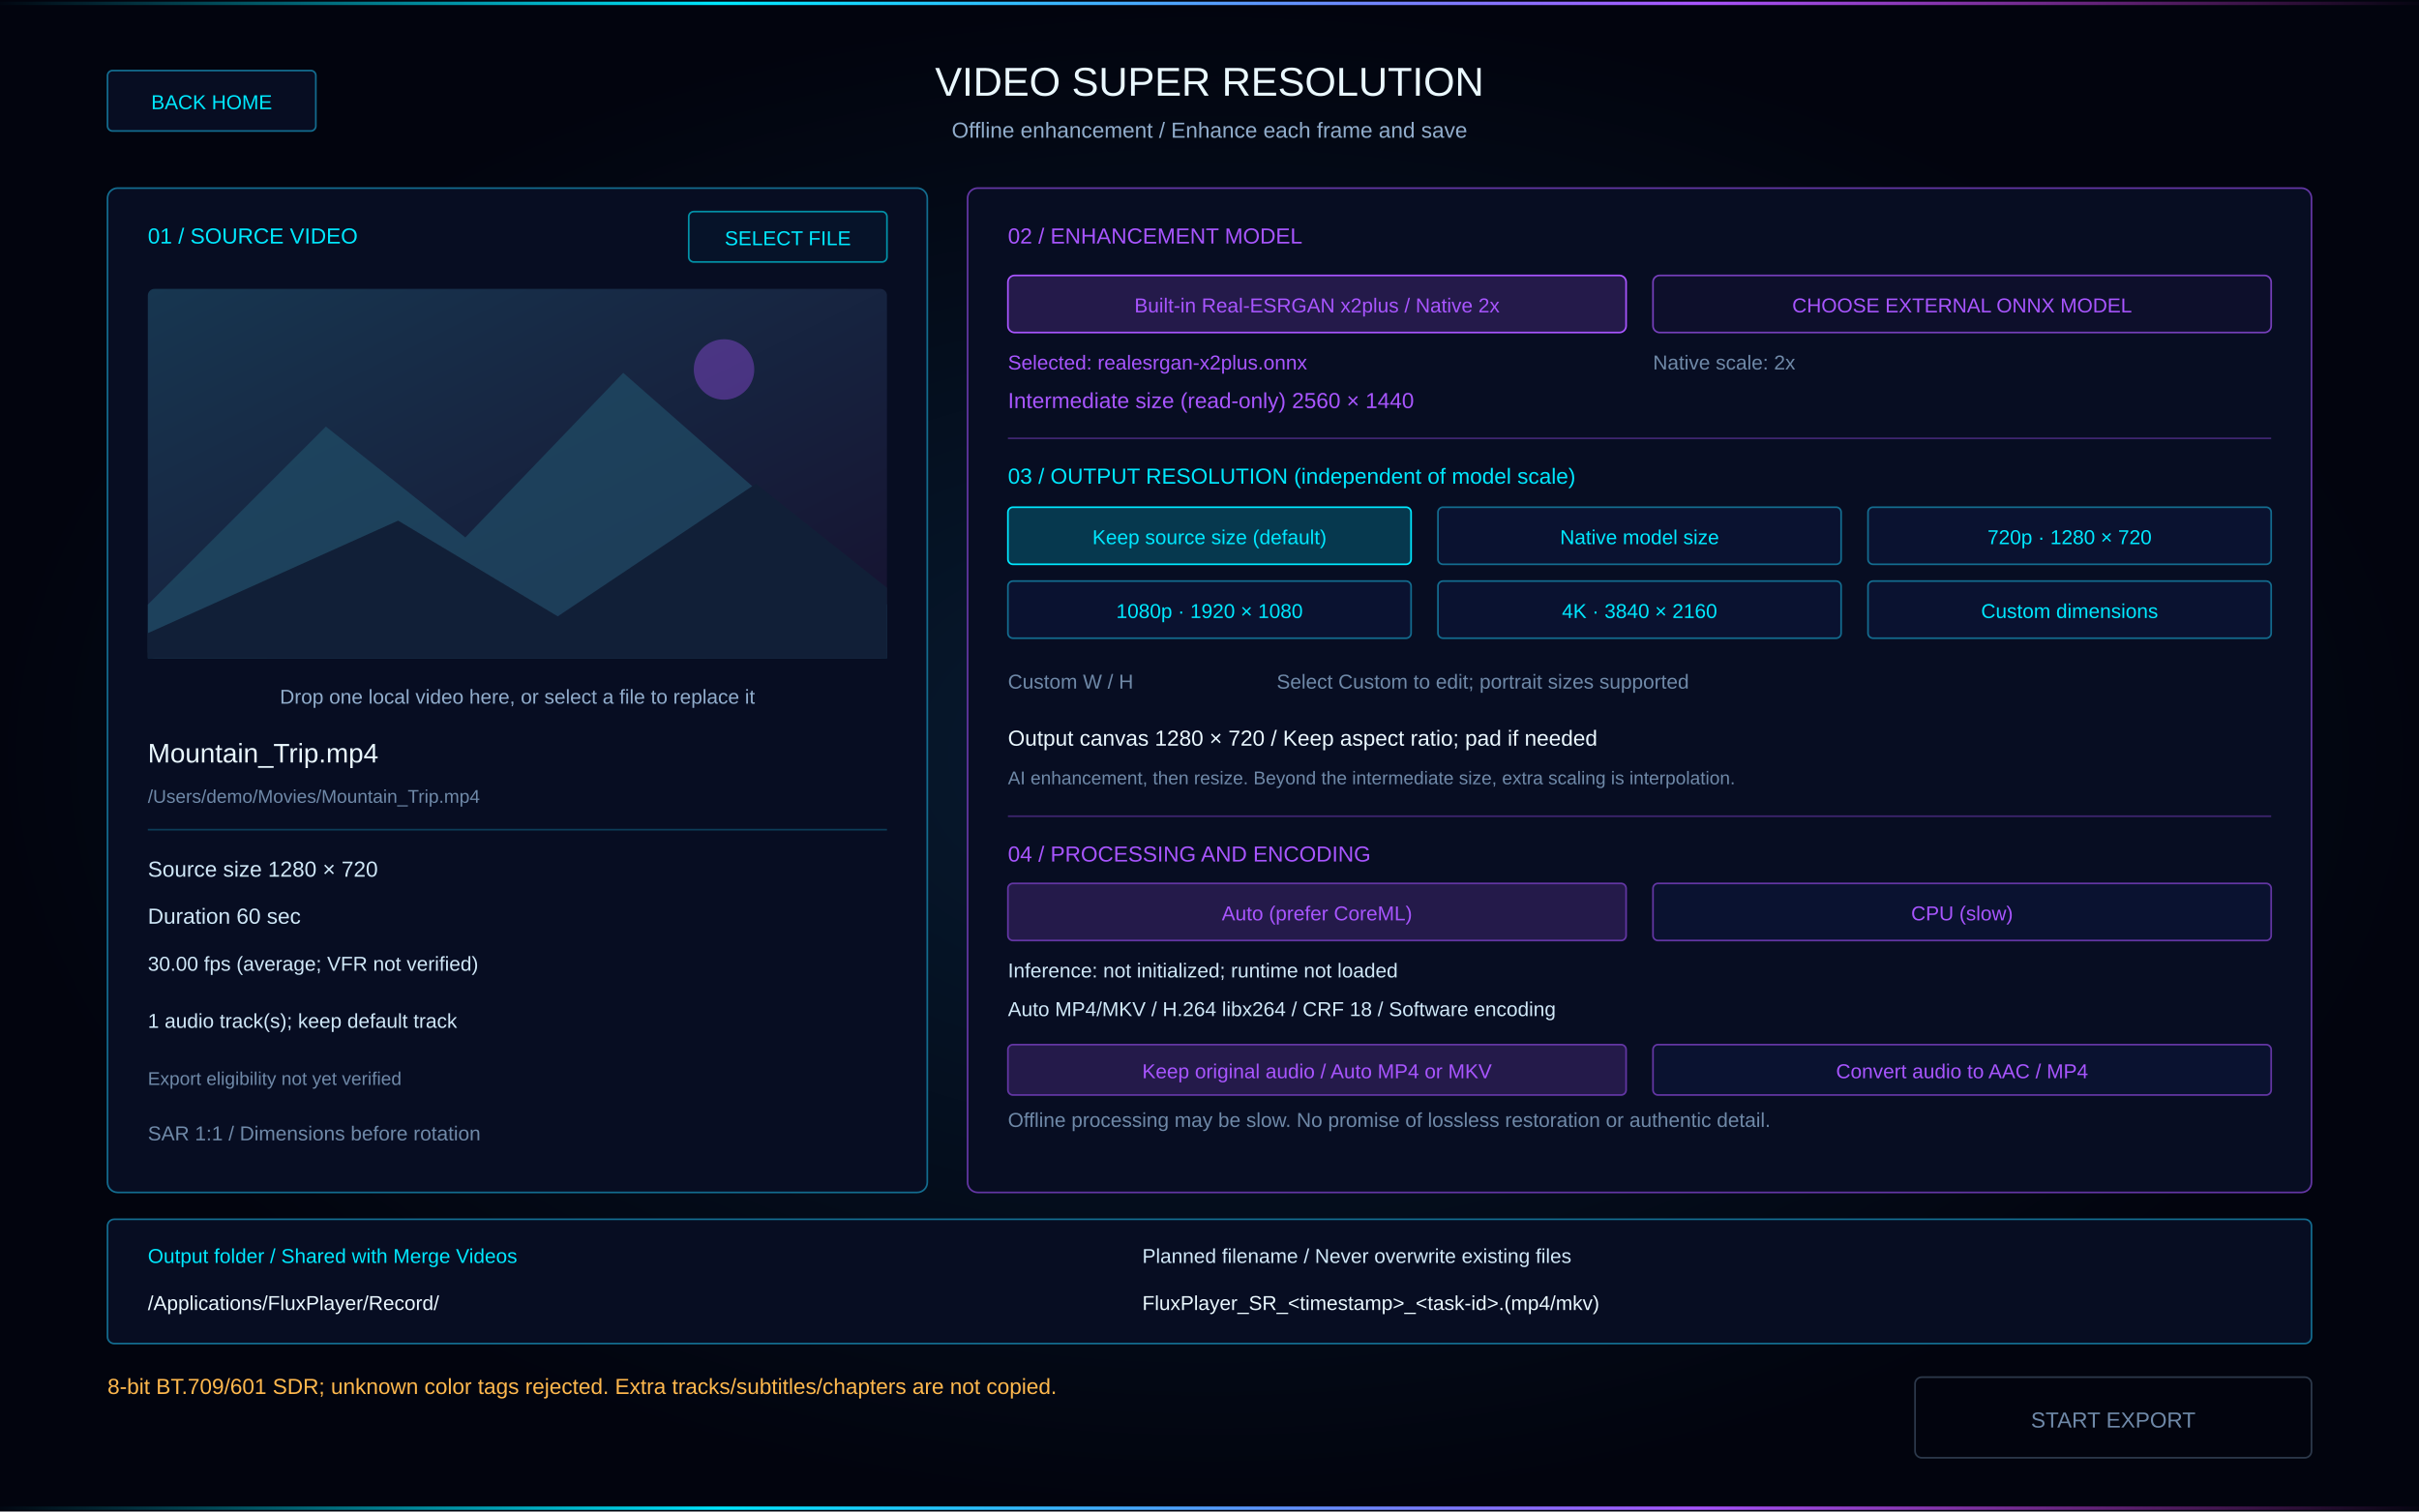
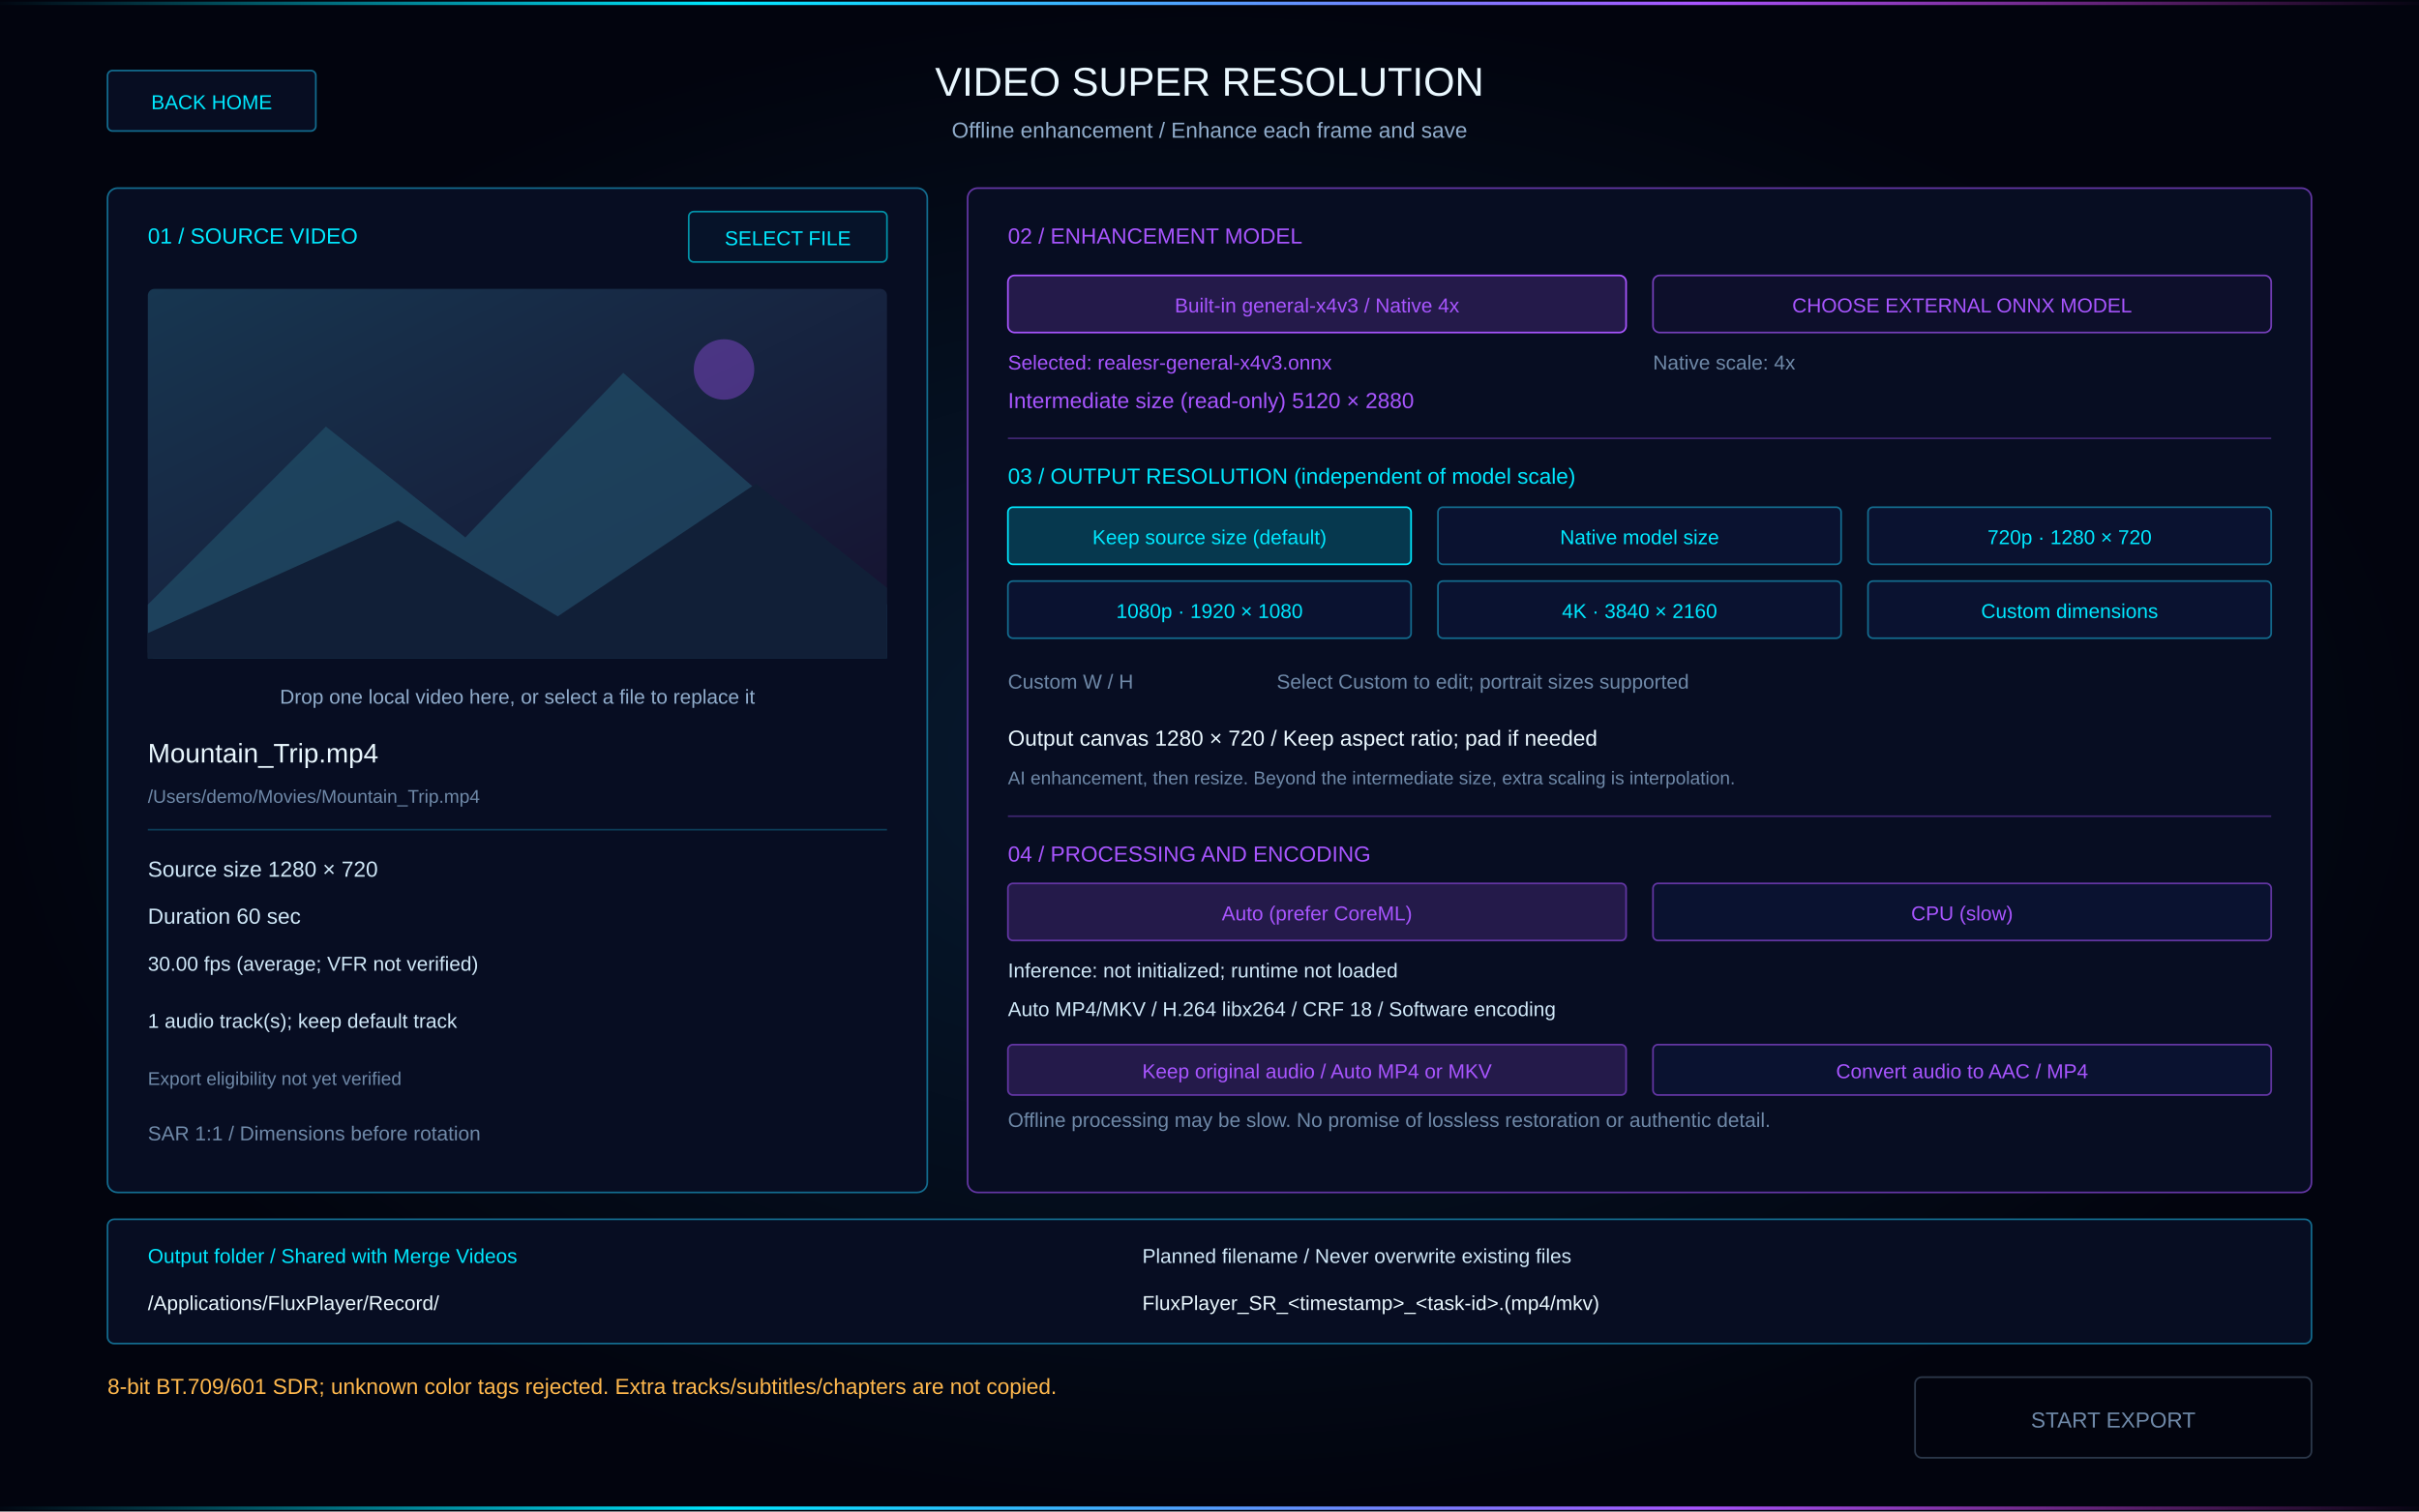
<svg xmlns="http://www.w3.org/2000/svg" width="1440" height="900" viewBox="0 0 1440 900" fill="none">
  <defs>
    <radialGradient id="bg">
      <stop stop-color="#071B31" />
      <stop offset="1" stop-color="#02040E" />
    </radialGradient>
    <linearGradient id="rail">
      <stop stop-color="#00E8FF" stop-opacity="0" />
      <stop offset=".3" stop-color="#00E8FF" />
      <stop offset=".7" stop-color="#A855FF" />
      <stop offset="1" stop-color="#FF3DF2" stop-opacity="0" />
    </linearGradient>
    <linearGradient id="scene" x2="1" y2="1">
      <stop stop-color="#173650" />
      <stop offset="1" stop-color="#16112F" />
    </linearGradient>
  </defs>
  <rect width="1440" height="900" fill="url(#bg)" />
  <path d="M0 2H1440M0 898H1440" stroke="url(#rail)" stroke-width="2" />
  <g font-family="Arial, sans-serif">
    <a href="mockup_home.svg">
      <rect x="64" y="42" width="124" height="36" rx="3" fill="#070D22" stroke="#136C8F" />
      <text x="126" y="65" text-anchor="middle" font-size="12" fill="#00E8FF">BACK HOME</text>
    </a>
    <text x="720" y="57" text-anchor="middle" font-size="24" fill="#EAF8FF">VIDEO SUPER RESOLUTION</text>
    <text x="720" y="82" text-anchor="middle" font-size="13" fill="#91ADCC">Offline enhancement / Enhance each frame and save</text>
    <g id="source-panel">
      <rect x="64" y="112" width="488" height="598" rx="6" fill="#070D22" stroke="#136C8F" />
      <text x="88" y="145" font-size="13" fill="#00E8FF">01 / SOURCE VIDEO</text>
      <rect x="410" y="126" width="118" height="30" rx="3" fill="#061329" stroke="#00E8FF" stroke-opacity=".6" />
      <text x="469" y="146" text-anchor="middle" font-size="12" fill="#00E8FF">SELECT FILE</text>
      <rect x="88" y="172" width="440" height="220" rx="4" fill="url(#scene)" />
      <path d="M88 360L194 254L277 320L371 222L528 360V392H88Z" fill="#21516A" fill-opacity=".65" />
      <path d="M88 377L237 310L332 367L450 288L528 350V392H88Z" fill="#111F37" />
      <circle cx="431" cy="220" r="18" fill="#A855FF" fill-opacity=".35" />
      <text x="308" y="419" text-anchor="middle" font-size="12" fill="#91ADCC">Drop one local video here, or select a file to replace it</text>
      <text x="88" y="454" font-size="16" fill="#EAF8FF">Mountain_Trip.mp4</text>
      <text x="88" y="478" font-size="11" fill="#6F89A8">/Users/demo/Movies/Mountain_Trip.mp4</text>
      <path d="M88 494H528" stroke="#136C8F" stroke-opacity=".5" />
      <g font-size="13" fill="#D0E8F8">
        <text x="88" y="522">Source size   1280 × 720</text>
        <text x="88" y="550">Duration   60 sec</text>
        <text x="88" y="578" font-size="12">30.00 fps (average; VFR not verified)</text>
        <text x="88" y="612" font-size="12">1 audio track(s); keep default track</text>
      </g>
      <text x="88" y="646" font-size="11" fill="#6F89A8">Export eligibility not yet verified</text>
      <text x="88" y="679" font-size="12" fill="#6F89A8">SAR 1:1 / Dimensions before rotation</text>
    </g>
    <g id="enhancement-settings">
      <rect x="576" y="112" width="800" height="598" rx="6" fill="#070D22" stroke="#6336A4" />
      <text x="600" y="145" font-size="13" fill="#A855FF">02 / ENHANCEMENT MODEL</text>
      <rect x="600" y="164" width="368" height="34" rx="4" fill="#A855FF" fill-opacity=".18" stroke="#A855FF" />
-       <text x="784" y="186" text-anchor="middle" font-size="12" fill="#A855FF">Built-in Real-ESRGAN x2plus / Native 2x</text>
+       <text x="784" y="186" text-anchor="middle" font-size="12" fill="#A855FF">Built-in general-x4v3 / Native 4x</text>
      <rect x="984" y="164" width="368" height="34" rx="4" fill="#A855FF" fill-opacity=".04" stroke="#A855FF" stroke-opacity=".68" />
      <text x="1168" y="186" text-anchor="middle" font-size="12" fill="#A855FF">CHOOSE EXTERNAL ONNX MODEL</text>
-       <text x="600" y="220" font-size="12" fill="#A855FF">Selected: realesrgan-x2plus.onnx</text>
-       <text x="984" y="220" font-size="12" fill="#6F89A8">Native scale: 2x</text>
-       <text x="600" y="243" font-size="13" fill="#A855FF">Intermediate size (read-only)  2560 × 1440</text>
+       <text x="600" y="220" font-size="12" fill="#A855FF">Selected: realesr-general-x4v3.onnx</text>
+       <text x="984" y="220" font-size="12" fill="#6F89A8">Native scale: 4x</text>
+       <text x="600" y="243" font-size="13" fill="#A855FF">Intermediate size (read-only)  5120 × 2880</text>
      <path d="M600 261H1352" stroke="#6336A4" stroke-opacity=".6" />
      <text x="600" y="288" font-size="13" fill="#00E8FF">03 / OUTPUT RESOLUTION (independent of model scale)</text>
      <g font-size="12" text-anchor="middle">
        <rect x="600" y="302" width="240" height="34" rx="3" fill="#00E8FF" fill-opacity=".2" stroke="#00E8FF" />
        <text x="720" y="324" fill="#00E8FF">Keep source size (default)</text>
        <rect x="856" y="302" width="240" height="34" rx="3" fill="#0A1230" stroke="#136C8F" />
        <text x="976" y="324" fill="#00E8FF">Native model size</text>
        <rect x="1112" y="302" width="240" height="34" rx="3" fill="#0A1230" stroke="#136C8F" />
        <text x="1232" y="324" fill="#00E8FF">720p · 1280 × 720</text>
        <rect x="600" y="346" width="240" height="34" rx="3" fill="#0A1230" stroke="#136C8F" />
        <text x="720" y="368" fill="#00E8FF">1080p · 1920 × 1080</text>
        <rect x="856" y="346" width="240" height="34" rx="3" fill="#0A1230" stroke="#136C8F" />
        <text x="976" y="368" fill="#00E8FF">4K · 3840 × 2160</text>
        <rect x="1112" y="346" width="240" height="34" rx="3" fill="#0A1230" stroke="#136C8F" />
        <text x="1232" y="368" fill="#00E8FF">Custom dimensions</text>
      </g>
      <text x="600" y="410" font-size="12" fill="#6F89A8">Custom W / H</text>
      <text x="760" y="410" font-size="12" fill="#6F89A8">Select Custom to edit; portrait sizes supported</text>
      <text x="600" y="444" font-size="13" fill="#EAF8FF">Output canvas  1280 × 720 / Keep aspect ratio; pad if needed</text>
      <text x="600" y="467" font-size="11" fill="#6F89A8">AI enhancement, then resize. Beyond the intermediate size, extra scaling is interpolation.</text>
      <path d="M600 486H1352" stroke="#6336A4" stroke-opacity=".6" />
      <text x="600" y="513" font-size="13" fill="#A855FF">04 / PROCESSING AND ENCODING</text>
      <rect x="600" y="526" width="368" height="34" rx="3" fill="#A855FF" fill-opacity=".18" stroke="#6336A4" />
      <text x="784" y="548" text-anchor="middle" font-size="12" fill="#A855FF">Auto (prefer CoreML)</text>
      <rect x="984" y="526" width="368" height="34" rx="3" fill="#0A1230" stroke="#6336A4" />
      <text x="1168" y="548" text-anchor="middle" font-size="12" fill="#A855FF">CPU (slow)</text>
      <text x="600" y="582" font-size="12" fill="#D0E8F8">Inference: not initialized; runtime not loaded</text>
      <text x="600" y="605" font-size="12" fill="#D0E8F8">Auto MP4/MKV / H.264 libx264 / CRF 18 / Software encoding</text>
      <rect x="600" y="622" width="368" height="30" rx="3" fill="#A855FF" fill-opacity=".18" stroke="#6336A4" />
      <text x="784" y="642" text-anchor="middle" font-size="12" fill="#A855FF">Keep original audio / Auto MP4 or MKV</text>
      <rect x="984" y="622" width="368" height="30" rx="3" fill="#0A1230" stroke="#6336A4" />
      <text x="1168" y="642" text-anchor="middle" font-size="12" fill="#A855FF">Convert audio to AAC / MP4</text>
      <text x="600" y="671" font-size="12" fill="#6F89A8">Offline processing may be slow. No promise of lossless restoration or authentic detail.</text>
    </g>
    <g id="output-destination">
      <rect x="64" y="726" width="1312" height="74" rx="4" fill="#070D22" stroke="#136C8F" />
      <text x="88" y="752" font-size="12" fill="#00E8FF">Output folder / Shared with Merge Videos</text>
      <text x="88" y="780" font-size="12" fill="#EAF8FF">/Applications/FluxPlayer/Record/</text>
      <text x="680" y="752" font-size="12" fill="#D0E8F8">Planned filename / Never overwrite existing files</text>
      <text x="680" y="780" font-size="12" fill="#EAF8FF">FluxPlayer_SR_&lt;timestamp&gt;_&lt;task-id&gt;.(mp4/mkv)</text>
    </g>
    <text x="64" y="830" font-size="13" fill="#FFB84D">8-bit BT.709/601 SDR; unknown color tags rejected. Extra tracks/subtitles/chapters are not copied.</text>
    <rect x="1140" y="820" width="236" height="48" rx="4" stroke="#6F89A8" stroke-opacity=".4" />
    <text x="1258" y="850" text-anchor="middle" font-size="13" fill="#6F89A8">START EXPORT</text>
  </g>
</svg>
